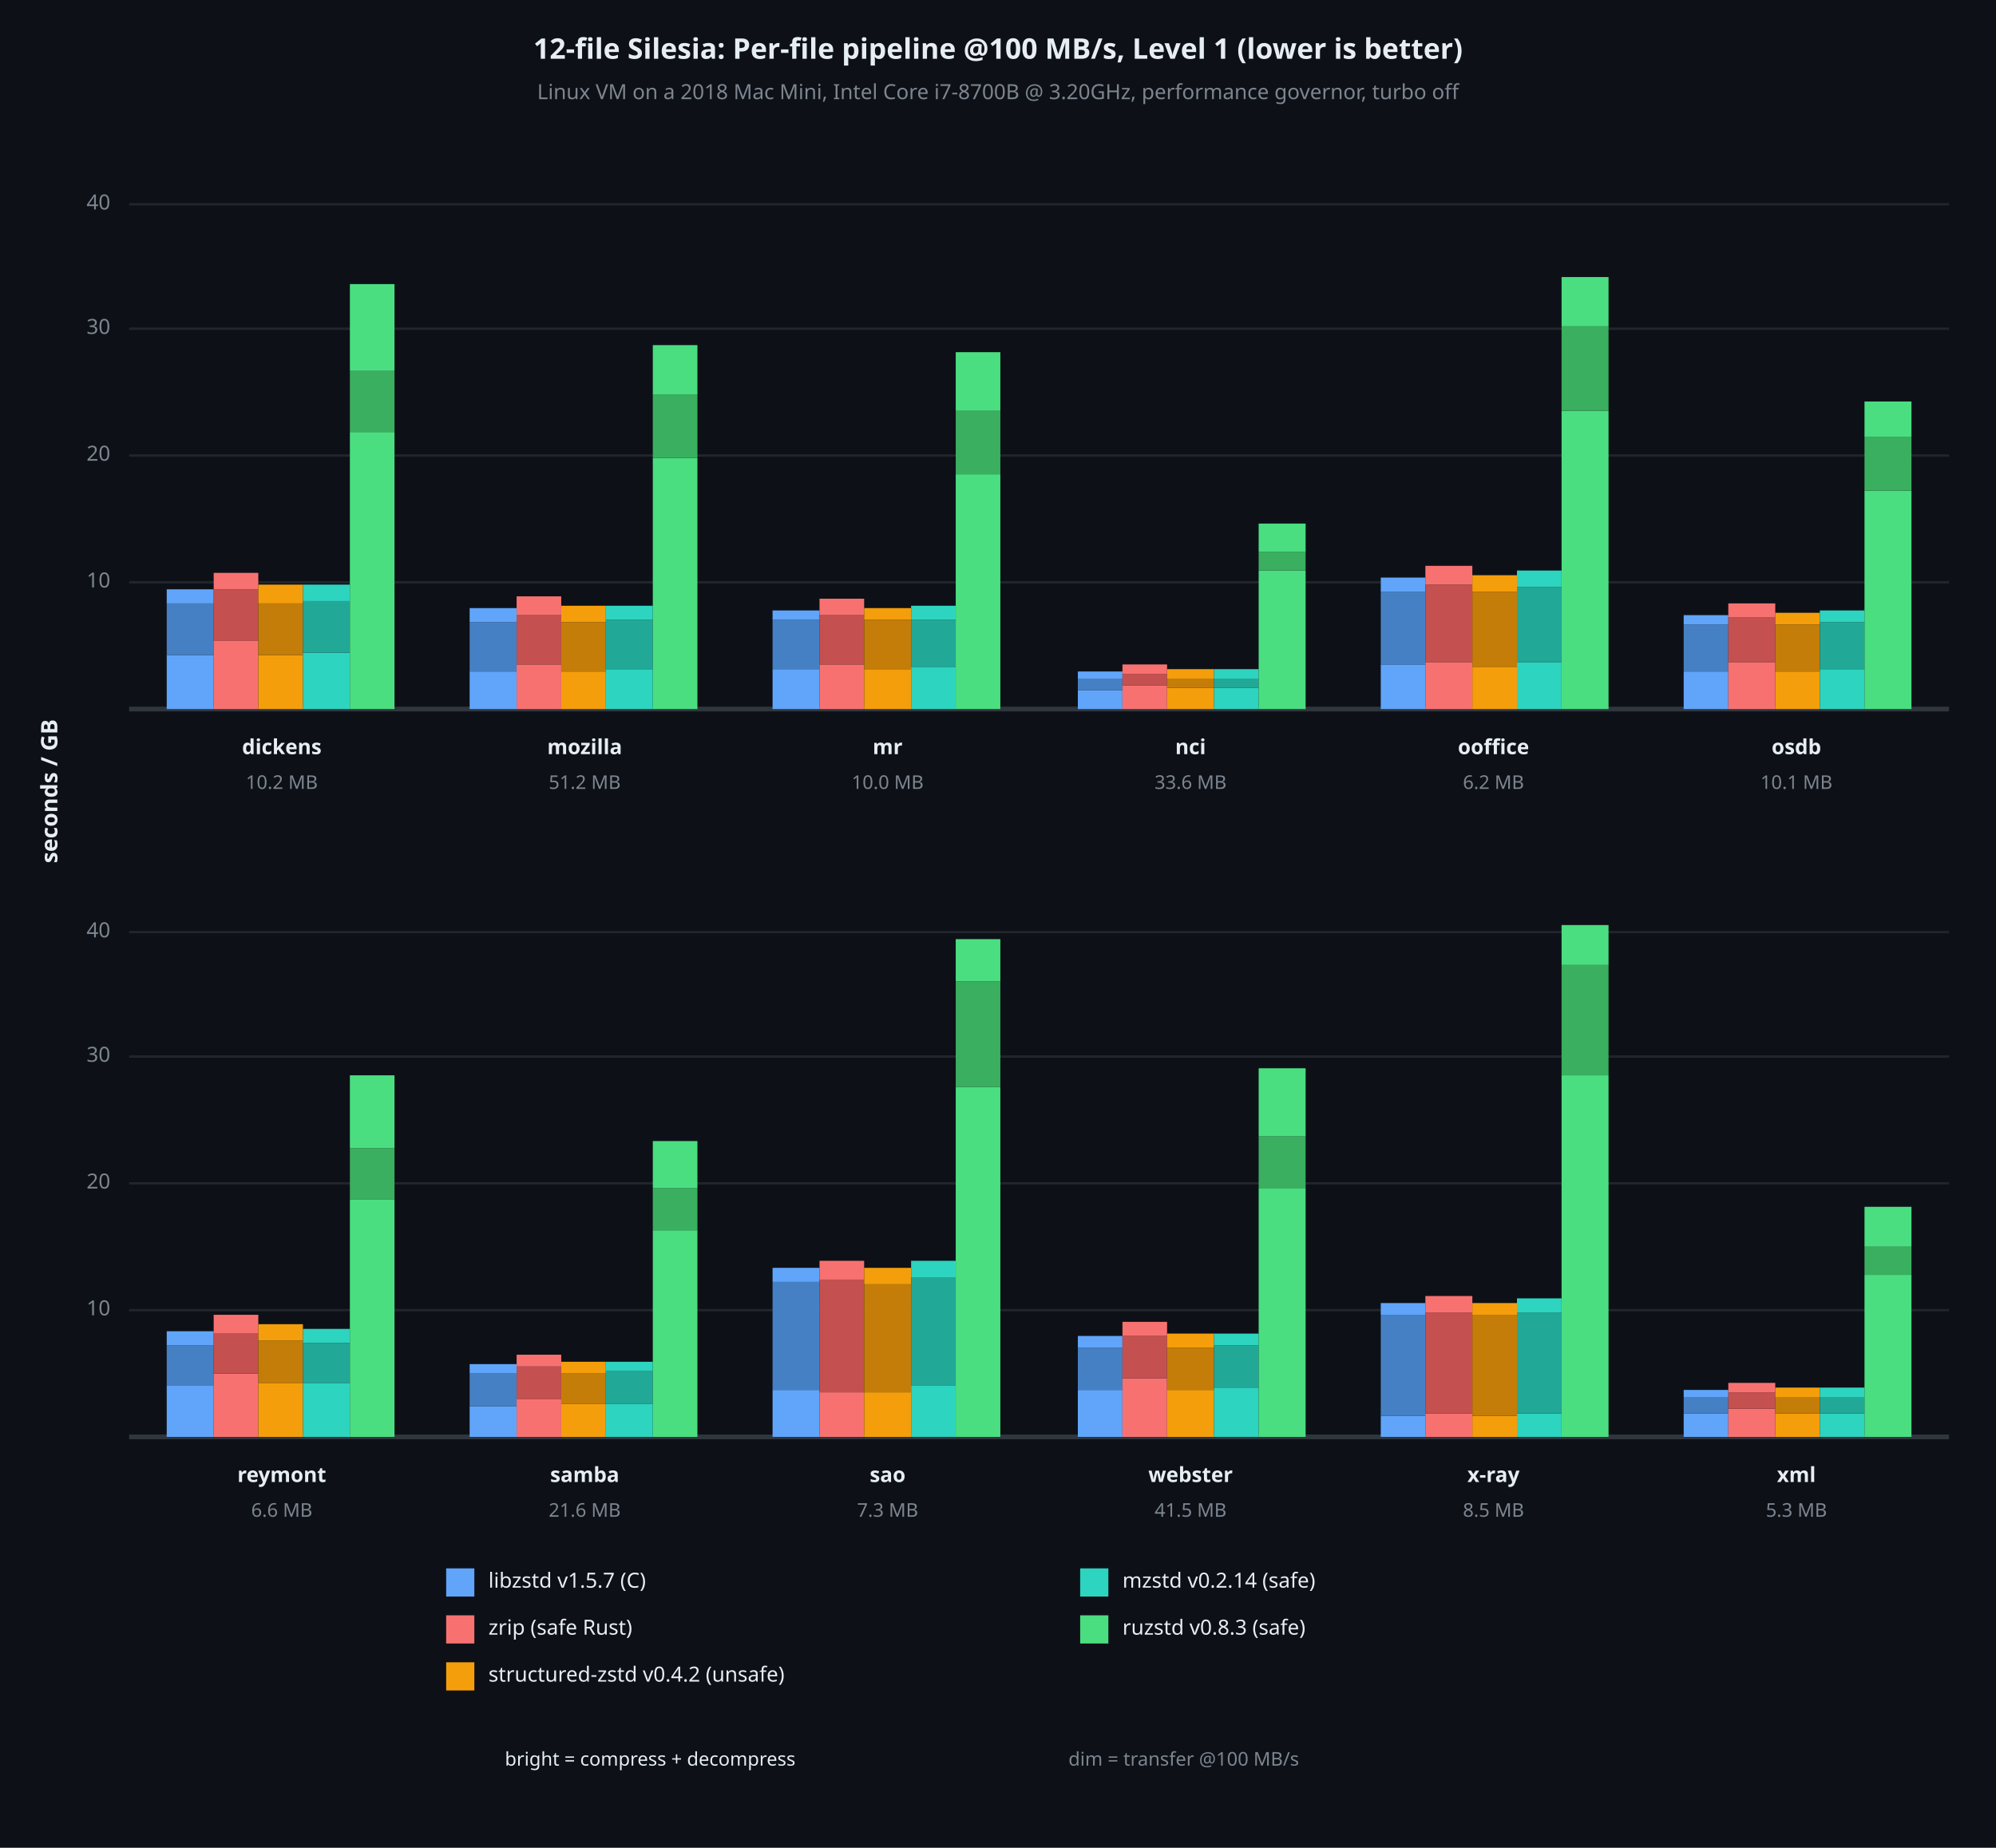
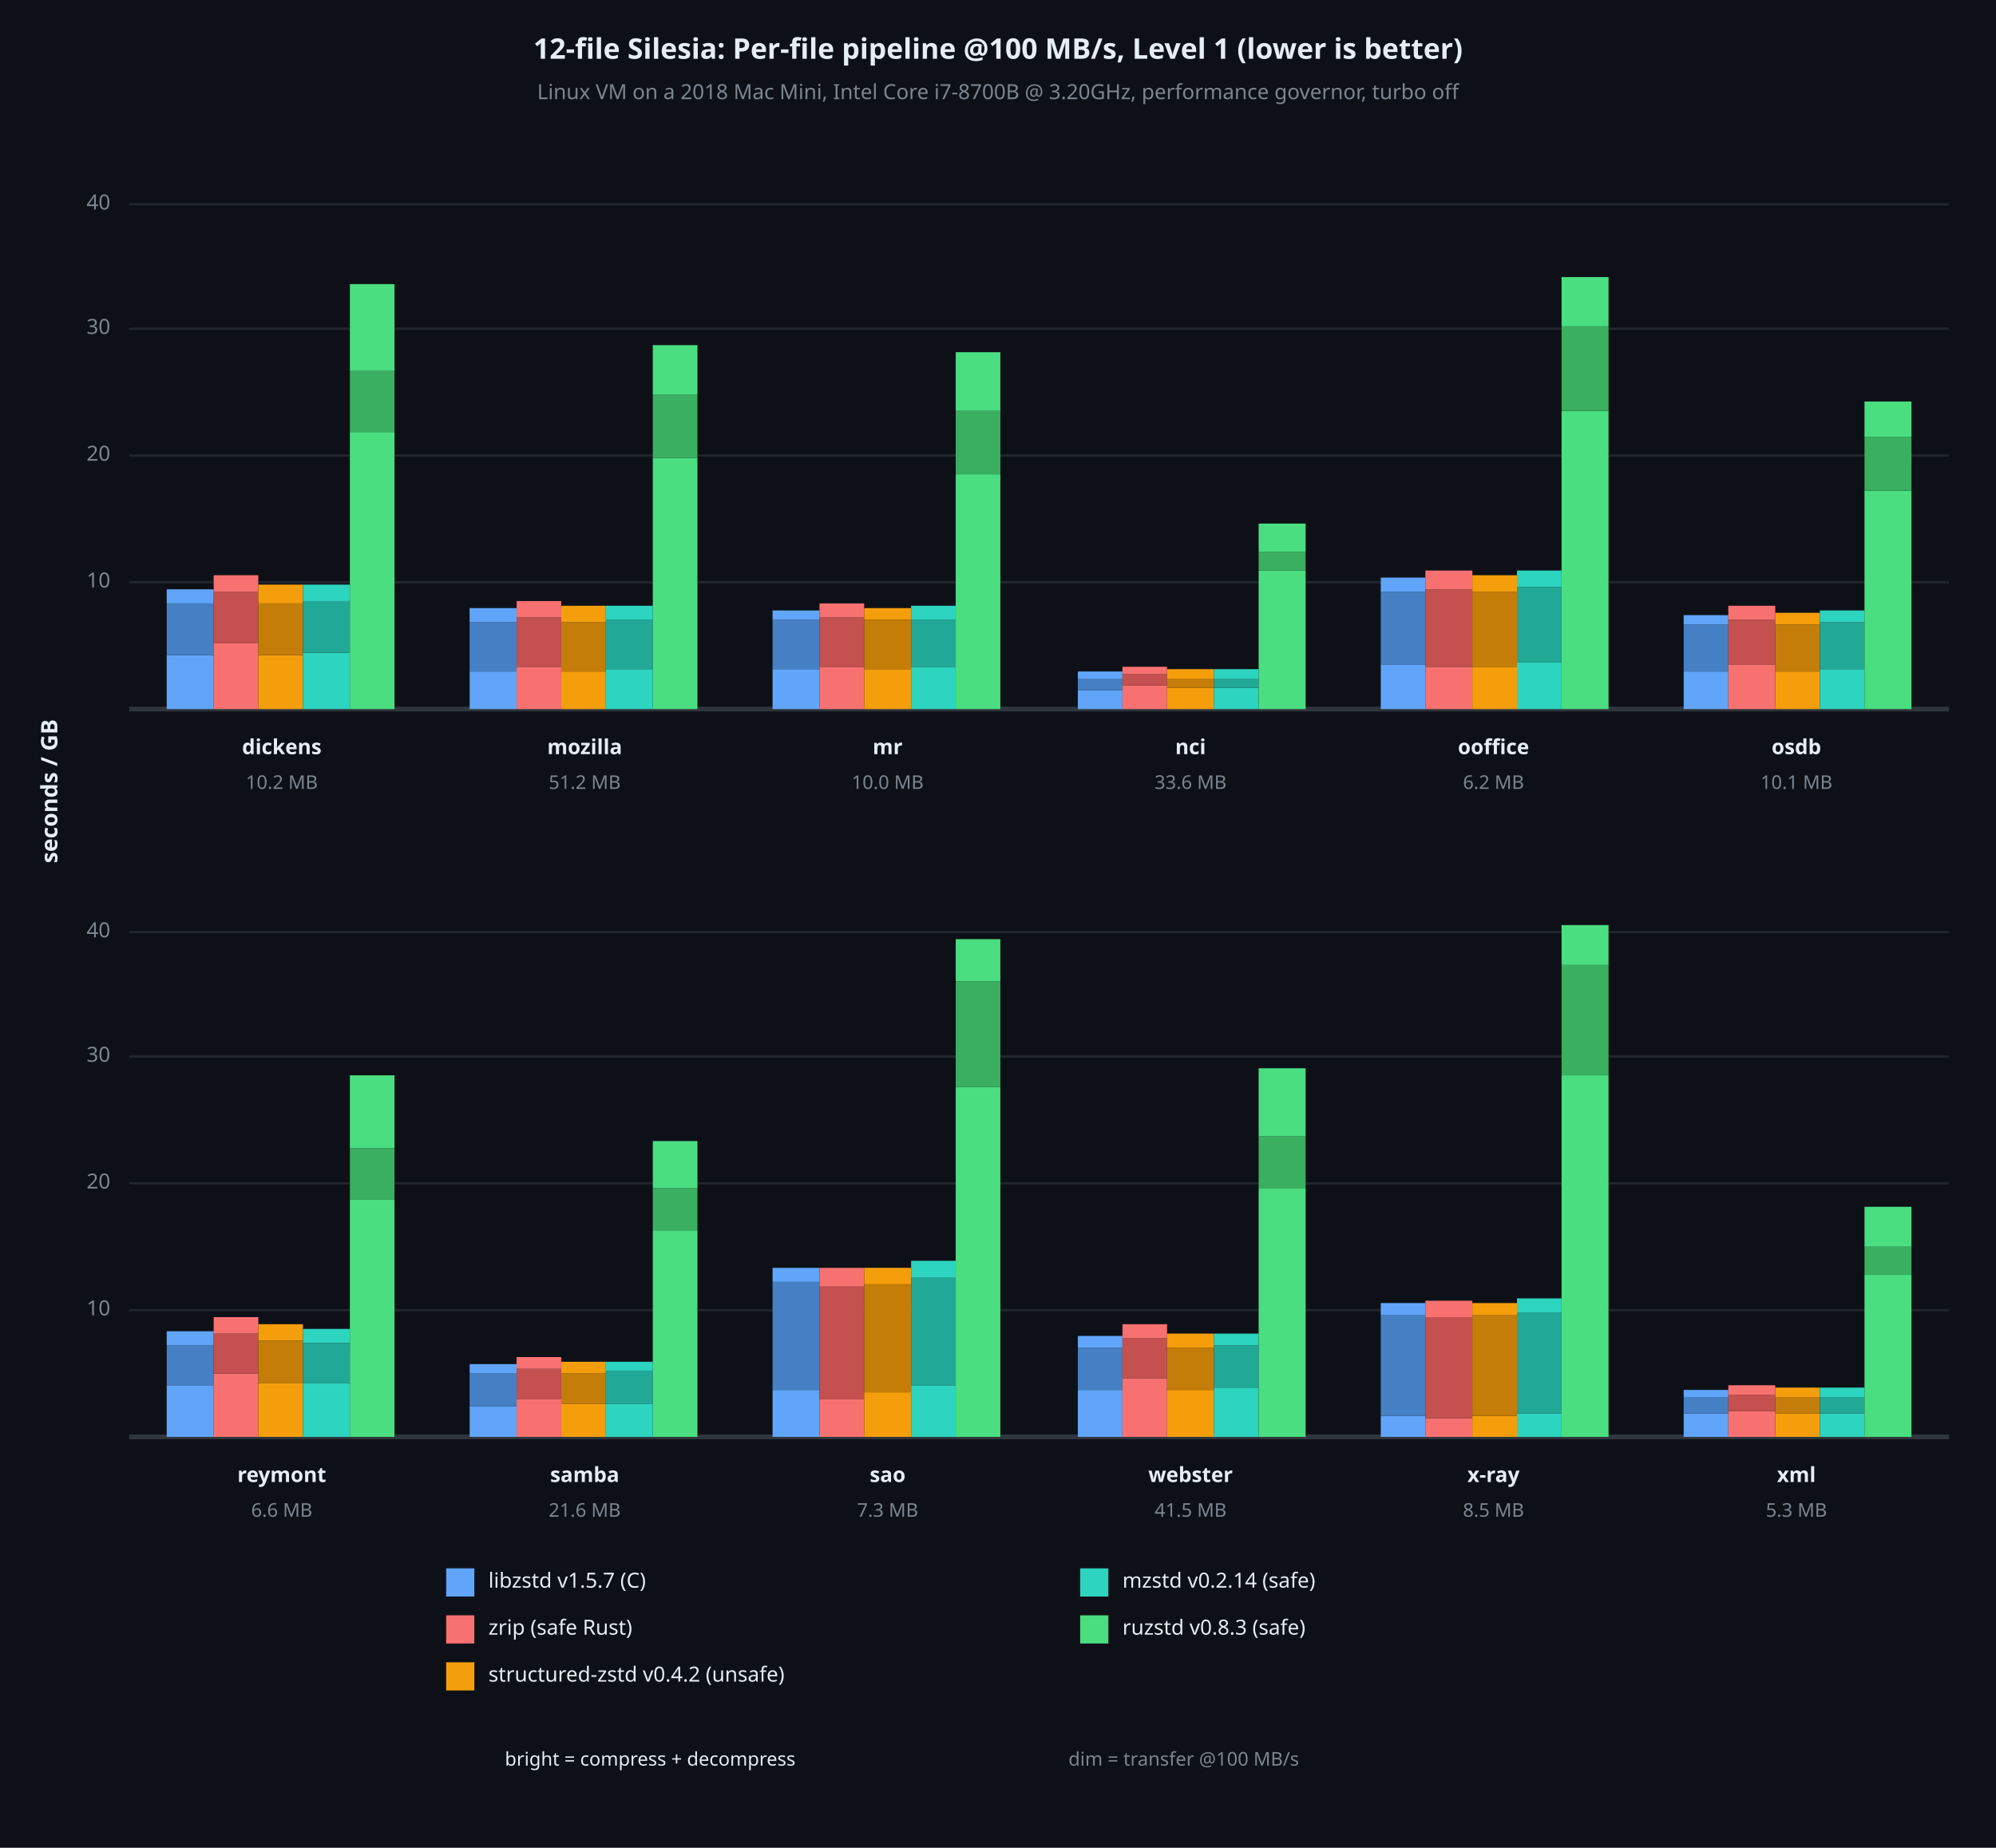
<svg xmlns="http://www.w3.org/2000/svg" viewBox="0 0 850 787" font-family="system-ui, -apple-system, sans-serif">
  <rect x="0" y="0" width="850" height="787" opacity="1" fill="#0D1117" stroke="none" />
  <text x="425" y="22" dy="0.5ex" text-anchor="middle" font-family="sans-serif" font-size="12.097" opacity="1" fill="#E6EDF3" font-weight="bold">
12-file Silesia: Per-file pipeline @100 MB/s, Level 1 (lower is better)
</text>
  <text x="425" y="40" dy="0.5ex" text-anchor="middle" font-family="sans-serif" font-size="8.871" opacity="1" fill="#7D8590">
Linux VM on a 2018 Mac Mini, Intel Core i7-8700B @ 3.20GHz, performance governor, turbo off
</text>
  <text x="22" y="337" dy="0.5ex" text-anchor="middle" font-family="sans-serif" font-size="9.677" opacity="1" fill="#E6EDF3" font-weight="bold" transform="rotate(270, 22, 337)">
seconds / GB
</text>
  <polyline fill="none" opacity="1" stroke="#21262D" stroke-width="1" points="55,248 830,248 " />
  <text x="47" y="248" dy="0.5ex" text-anchor="end" font-family="sans-serif" font-size="8.871" opacity="1" fill="#7D8590">
10
</text>
  <polyline fill="none" opacity="1" stroke="#21262D" stroke-width="1" points="55,194 830,194 " />
  <text x="47" y="194" dy="0.5ex" text-anchor="end" font-family="sans-serif" font-size="8.871" opacity="1" fill="#7D8590">
20
</text>
  <polyline fill="none" opacity="1" stroke="#21262D" stroke-width="1" points="55,140 830,140 " />
  <text x="47" y="140" dy="0.5ex" text-anchor="end" font-family="sans-serif" font-size="8.871" opacity="1" fill="#7D8590">
30
</text>
  <polyline fill="none" opacity="1" stroke="#21262D" stroke-width="1" points="55,87 830,87 " />
  <text x="47" y="87" dy="0.5ex" text-anchor="end" font-family="sans-serif" font-size="8.871" opacity="1" fill="#7D8590">
40
</text>
  <polyline fill="none" opacity="1" stroke="#30363D" stroke-width="2" points="55,302 830,302 " />
  <rect x="71" y="279" width="20" height="23" opacity="1" fill="#60A5FA" stroke="none" />
  <rect x="71" y="257" width="20" height="22" opacity="1" fill="#4680C4" stroke="none" />
  <rect x="71" y="251" width="20" height="6" opacity="1" fill="#60A5FA" stroke="none" />
-   <rect x="91" y="273" width="19" height="29" opacity="1" fill="#F87171" stroke="none" />
-   <rect x="91" y="251" width="19" height="22" opacity="1" fill="#C45050" stroke="none" />
-   <rect x="91" y="244" width="19" height="7" opacity="1" fill="#F87171" stroke="none" />
+   <rect x="91" y="274" width="19" height="28" opacity="1" fill="#F87171" stroke="none" />
+   <rect x="91" y="252" width="19" height="22" opacity="1" fill="#C45050" stroke="none" />
+   <rect x="91" y="245" width="19" height="7" opacity="1" fill="#F87171" stroke="none" />
  <rect x="110" y="279" width="19" height="23" opacity="1" fill="#F59E0B" stroke="none" />
  <rect x="110" y="257" width="19" height="22" opacity="1" fill="#C47D08" stroke="none" />
  <rect x="110" y="249" width="19" height="8" opacity="1" fill="#F59E0B" stroke="none" />
  <rect x="129" y="278" width="20" height="24" opacity="1" fill="#2DD4BF" stroke="none" />
  <rect x="129" y="256" width="20" height="22" opacity="1" fill="#22A896" stroke="none" />
  <rect x="129" y="249" width="20" height="7" opacity="1" fill="#2DD4BF" stroke="none" />
  <rect x="149" y="184" width="19" height="118" opacity="1" fill="#4ADE80" stroke="none" />
  <rect x="149" y="158" width="19" height="26" opacity="1" fill="#3AAF60" stroke="none" />
  <rect x="149" y="121" width="19" height="37" opacity="1" fill="#4ADE80" stroke="none" />
  <text x="120" y="319" dy="0.5ex" text-anchor="middle" font-family="sans-serif" font-size="8.871" opacity="1" fill="#E6EDF3" font-weight="bold">
dickens
</text>
  <text x="120" y="334" dy="0.5ex" text-anchor="middle" font-family="sans-serif" font-size="8.065" opacity="1" fill="#7D8590">
10.2 MB
</text>
  <rect x="200" y="286" width="20" height="16" opacity="1" fill="#60A5FA" stroke="none" />
  <rect x="200" y="265" width="20" height="21" opacity="1" fill="#4680C4" stroke="none" />
  <rect x="200" y="259" width="20" height="6" opacity="1" fill="#60A5FA" stroke="none" />
-   <rect x="220" y="283" width="19" height="19" opacity="1" fill="#F87171" stroke="none" />
-   <rect x="220" y="262" width="19" height="21" opacity="1" fill="#C45050" stroke="none" />
-   <rect x="220" y="254" width="19" height="8" opacity="1" fill="#F87171" stroke="none" />
+   <rect x="220" y="284" width="19" height="18" opacity="1" fill="#F87171" stroke="none" />
+   <rect x="220" y="263" width="19" height="21" opacity="1" fill="#C45050" stroke="none" />
+   <rect x="220" y="256" width="19" height="7" opacity="1" fill="#F87171" stroke="none" />
  <rect x="239" y="286" width="19" height="16" opacity="1" fill="#F59E0B" stroke="none" />
  <rect x="239" y="265" width="19" height="21" opacity="1" fill="#C47D08" stroke="none" />
  <rect x="239" y="258" width="19" height="7" opacity="1" fill="#F59E0B" stroke="none" />
  <rect x="258" y="285" width="20" height="17" opacity="1" fill="#2DD4BF" stroke="none" />
  <rect x="258" y="264" width="20" height="21" opacity="1" fill="#22A896" stroke="none" />
  <rect x="258" y="258" width="20" height="6" opacity="1" fill="#2DD4BF" stroke="none" />
  <rect x="278" y="195" width="19" height="107" opacity="1" fill="#4ADE80" stroke="none" />
  <rect x="278" y="168" width="19" height="27" opacity="1" fill="#3AAF60" stroke="none" />
  <rect x="278" y="147" width="19" height="21" opacity="1" fill="#4ADE80" stroke="none" />
  <text x="249" y="319" dy="0.5ex" text-anchor="middle" font-family="sans-serif" font-size="8.871" opacity="1" fill="#E6EDF3" font-weight="bold">
mozilla
</text>
  <text x="249" y="334" dy="0.5ex" text-anchor="middle" font-family="sans-serif" font-size="8.065" opacity="1" fill="#7D8590">
51.2 MB
</text>
  <rect x="329" y="285" width="20" height="17" opacity="1" fill="#60A5FA" stroke="none" />
  <rect x="329" y="264" width="20" height="21" opacity="1" fill="#4680C4" stroke="none" />
  <rect x="329" y="260" width="20" height="4" opacity="1" fill="#60A5FA" stroke="none" />
-   <rect x="349" y="283" width="19" height="19" opacity="1" fill="#F87171" stroke="none" />
-   <rect x="349" y="262" width="19" height="21" opacity="1" fill="#C45050" stroke="none" />
-   <rect x="349" y="255" width="19" height="7" opacity="1" fill="#F87171" stroke="none" />
+   <rect x="349" y="284" width="19" height="18" opacity="1" fill="#F87171" stroke="none" />
+   <rect x="349" y="263" width="19" height="21" opacity="1" fill="#C45050" stroke="none" />
+   <rect x="349" y="257" width="19" height="6" opacity="1" fill="#F87171" stroke="none" />
  <rect x="368" y="285" width="20" height="17" opacity="1" fill="#F59E0B" stroke="none" />
  <rect x="368" y="264" width="20" height="21" opacity="1" fill="#C47D08" stroke="none" />
  <rect x="368" y="259" width="20" height="5" opacity="1" fill="#F59E0B" stroke="none" />
  <rect x="388" y="284" width="19" height="18" opacity="1" fill="#2DD4BF" stroke="none" />
  <rect x="388" y="264" width="19" height="20" opacity="1" fill="#22A896" stroke="none" />
  <rect x="388" y="258" width="19" height="6" opacity="1" fill="#2DD4BF" stroke="none" />
  <rect x="407" y="202" width="19" height="100" opacity="1" fill="#4ADE80" stroke="none" />
  <rect x="407" y="175" width="19" height="27" opacity="1" fill="#3AAF60" stroke="none" />
  <rect x="407" y="150" width="19" height="25" opacity="1" fill="#4ADE80" stroke="none" />
  <text x="378" y="319" dy="0.5ex" text-anchor="middle" font-family="sans-serif" font-size="8.871" opacity="1" fill="#E6EDF3" font-weight="bold">
mr
</text>
  <text x="378" y="334" dy="0.5ex" text-anchor="middle" font-family="sans-serif" font-size="8.065" opacity="1" fill="#7D8590">
10.0 MB
</text>
  <rect x="459" y="294" width="19" height="8" opacity="1" fill="#60A5FA" stroke="none" />
  <rect x="459" y="289" width="19" height="5" opacity="1" fill="#4680C4" stroke="none" />
  <rect x="459" y="286" width="19" height="3" opacity="1" fill="#60A5FA" stroke="none" />
  <rect x="478" y="292" width="19" height="10" opacity="1" fill="#F87171" stroke="none" />
  <rect x="478" y="287" width="19" height="5" opacity="1" fill="#C45050" stroke="none" />
-   <rect x="478" y="283" width="19" height="4" opacity="1" fill="#F87171" stroke="none" />
+   <rect x="478" y="284" width="19" height="3" opacity="1" fill="#F87171" stroke="none" />
  <rect x="497" y="293" width="20" height="9" opacity="1" fill="#F59E0B" stroke="none" />
  <rect x="497" y="289" width="20" height="4" opacity="1" fill="#C47D08" stroke="none" />
  <rect x="497" y="285" width="20" height="4" opacity="1" fill="#F59E0B" stroke="none" />
  <rect x="517" y="293" width="19" height="9" opacity="1" fill="#2DD4BF" stroke="none" />
  <rect x="517" y="289" width="19" height="4" opacity="1" fill="#22A896" stroke="none" />
  <rect x="517" y="285" width="19" height="4" opacity="1" fill="#2DD4BF" stroke="none" />
  <rect x="536" y="243" width="20" height="59" opacity="1" fill="#4ADE80" stroke="none" />
  <rect x="536" y="235" width="20" height="8" opacity="1" fill="#3AAF60" stroke="none" />
  <rect x="536" y="223" width="20" height="12" opacity="1" fill="#4ADE80" stroke="none" />
  <text x="507" y="319" dy="0.5ex" text-anchor="middle" font-family="sans-serif" font-size="8.871" opacity="1" fill="#E6EDF3" font-weight="bold">
nci
</text>
  <text x="507" y="334" dy="0.5ex" text-anchor="middle" font-family="sans-serif" font-size="8.065" opacity="1" fill="#7D8590">
33.6 MB
</text>
  <rect x="588" y="283" width="19" height="19" opacity="1" fill="#60A5FA" stroke="none" />
  <rect x="588" y="252" width="19" height="31" opacity="1" fill="#4680C4" stroke="none" />
  <rect x="588" y="246" width="19" height="6" opacity="1" fill="#60A5FA" stroke="none" />
-   <rect x="607" y="282" width="20" height="20" opacity="1" fill="#F87171" stroke="none" />
-   <rect x="607" y="249" width="20" height="33" opacity="1" fill="#C45050" stroke="none" />
-   <rect x="607" y="241" width="20" height="8" opacity="1" fill="#F87171" stroke="none" />
+   <rect x="607" y="284" width="20" height="18" opacity="1" fill="#F87171" stroke="none" />
+   <rect x="607" y="251" width="20" height="33" opacity="1" fill="#C45050" stroke="none" />
+   <rect x="607" y="243" width="20" height="8" opacity="1" fill="#F87171" stroke="none" />
  <rect x="627" y="284" width="19" height="18" opacity="1" fill="#F59E0B" stroke="none" />
  <rect x="627" y="252" width="19" height="32" opacity="1" fill="#C47D08" stroke="none" />
  <rect x="627" y="245" width="19" height="7" opacity="1" fill="#F59E0B" stroke="none" />
  <rect x="646" y="282" width="19" height="20" opacity="1" fill="#2DD4BF" stroke="none" />
  <rect x="646" y="250" width="19" height="32" opacity="1" fill="#22A896" stroke="none" />
  <rect x="646" y="243" width="19" height="7" opacity="1" fill="#2DD4BF" stroke="none" />
  <rect x="665" y="175" width="20" height="127" opacity="1" fill="#4ADE80" stroke="none" />
  <rect x="665" y="139" width="20" height="36" opacity="1" fill="#3AAF60" stroke="none" />
  <rect x="665" y="118" width="20" height="21" opacity="1" fill="#4ADE80" stroke="none" />
  <text x="636" y="319" dy="0.5ex" text-anchor="middle" font-family="sans-serif" font-size="8.871" opacity="1" fill="#E6EDF3" font-weight="bold">
ooffice
</text>
  <text x="636" y="334" dy="0.5ex" text-anchor="middle" font-family="sans-serif" font-size="8.065" opacity="1" fill="#7D8590">
6.2 MB
</text>
  <rect x="717" y="286" width="19" height="16" opacity="1" fill="#60A5FA" stroke="none" />
  <rect x="717" y="266" width="19" height="20" opacity="1" fill="#4680C4" stroke="none" />
  <rect x="717" y="262" width="19" height="4" opacity="1" fill="#60A5FA" stroke="none" />
-   <rect x="736" y="282" width="20" height="20" opacity="1" fill="#F87171" stroke="none" />
-   <rect x="736" y="263" width="20" height="19" opacity="1" fill="#C45050" stroke="none" />
-   <rect x="736" y="257" width="20" height="6" opacity="1" fill="#F87171" stroke="none" />
+   <rect x="736" y="283" width="20" height="19" opacity="1" fill="#F87171" stroke="none" />
+   <rect x="736" y="264" width="20" height="19" opacity="1" fill="#C45050" stroke="none" />
+   <rect x="736" y="258" width="20" height="6" opacity="1" fill="#F87171" stroke="none" />
  <rect x="756" y="286" width="19" height="16" opacity="1" fill="#F59E0B" stroke="none" />
  <rect x="756" y="266" width="19" height="20" opacity="1" fill="#C47D08" stroke="none" />
  <rect x="756" y="261" width="19" height="5" opacity="1" fill="#F59E0B" stroke="none" />
  <rect x="775" y="285" width="19" height="17" opacity="1" fill="#2DD4BF" stroke="none" />
  <rect x="775" y="265" width="19" height="20" opacity="1" fill="#22A896" stroke="none" />
  <rect x="775" y="260" width="19" height="5" opacity="1" fill="#2DD4BF" stroke="none" />
  <rect x="794" y="209" width="20" height="93" opacity="1" fill="#4ADE80" stroke="none" />
  <rect x="794" y="186" width="20" height="23" opacity="1" fill="#3AAF60" stroke="none" />
  <rect x="794" y="171" width="20" height="15" opacity="1" fill="#4ADE80" stroke="none" />
  <text x="765" y="319" dy="0.5ex" text-anchor="middle" font-family="sans-serif" font-size="8.871" opacity="1" fill="#E6EDF3" font-weight="bold">
osdb
</text>
  <text x="765" y="334" dy="0.5ex" text-anchor="middle" font-family="sans-serif" font-size="8.065" opacity="1" fill="#7D8590">
10.1 MB
</text>
  <polyline fill="none" opacity="1" stroke="#21262D" stroke-width="1" points="55,558 830,558 " />
  <text x="47" y="558" dy="0.5ex" text-anchor="end" font-family="sans-serif" font-size="8.871" opacity="1" fill="#7D8590">
10
</text>
  <polyline fill="none" opacity="1" stroke="#21262D" stroke-width="1" points="55,504 830,504 " />
  <text x="47" y="504" dy="0.5ex" text-anchor="end" font-family="sans-serif" font-size="8.871" opacity="1" fill="#7D8590">
20
</text>
  <polyline fill="none" opacity="1" stroke="#21262D" stroke-width="1" points="55,450 830,450 " />
  <text x="47" y="450" dy="0.5ex" text-anchor="end" font-family="sans-serif" font-size="8.871" opacity="1" fill="#7D8590">
30
</text>
  <polyline fill="none" opacity="1" stroke="#21262D" stroke-width="1" points="55,397 830,397 " />
  <text x="47" y="397" dy="0.5ex" text-anchor="end" font-family="sans-serif" font-size="8.871" opacity="1" fill="#7D8590">
40
</text>
  <polyline fill="none" opacity="1" stroke="#30363D" stroke-width="2" points="55,612 830,612 " />
  <rect x="71" y="590" width="20" height="22" opacity="1" fill="#60A5FA" stroke="none" />
  <rect x="71" y="573" width="20" height="17" opacity="1" fill="#4680C4" stroke="none" />
  <rect x="71" y="567" width="20" height="6" opacity="1" fill="#60A5FA" stroke="none" />
  <rect x="91" y="585" width="19" height="27" opacity="1" fill="#F87171" stroke="none" />
  <rect x="91" y="568" width="19" height="17" opacity="1" fill="#C45050" stroke="none" />
-   <rect x="91" y="560" width="19" height="8" opacity="1" fill="#F87171" stroke="none" />
+   <rect x="91" y="561" width="19" height="7" opacity="1" fill="#F87171" stroke="none" />
  <rect x="110" y="589" width="19" height="23" opacity="1" fill="#F59E0B" stroke="none" />
  <rect x="110" y="571" width="19" height="18" opacity="1" fill="#C47D08" stroke="none" />
  <rect x="110" y="564" width="19" height="7" opacity="1" fill="#F59E0B" stroke="none" />
  <rect x="129" y="589" width="20" height="23" opacity="1" fill="#2DD4BF" stroke="none" />
  <rect x="129" y="572" width="20" height="17" opacity="1" fill="#22A896" stroke="none" />
  <rect x="129" y="566" width="20" height="6" opacity="1" fill="#2DD4BF" stroke="none" />
  <rect x="149" y="511" width="19" height="101" opacity="1" fill="#4ADE80" stroke="none" />
  <rect x="149" y="489" width="19" height="22" opacity="1" fill="#3AAF60" stroke="none" />
  <rect x="149" y="458" width="19" height="31" opacity="1" fill="#4ADE80" stroke="none" />
  <text x="120" y="629" dy="0.5ex" text-anchor="middle" font-family="sans-serif" font-size="8.871" opacity="1" fill="#E6EDF3" font-weight="bold">
reymont
</text>
  <text x="120" y="644" dy="0.5ex" text-anchor="middle" font-family="sans-serif" font-size="8.065" opacity="1" fill="#7D8590">
6.6 MB
</text>
  <rect x="200" y="599" width="20" height="13" opacity="1" fill="#60A5FA" stroke="none" />
  <rect x="200" y="585" width="20" height="14" opacity="1" fill="#4680C4" stroke="none" />
  <rect x="200" y="581" width="20" height="4" opacity="1" fill="#60A5FA" stroke="none" />
  <rect x="220" y="596" width="19" height="16" opacity="1" fill="#F87171" stroke="none" />
-   <rect x="220" y="582" width="19" height="14" opacity="1" fill="#C45050" stroke="none" />
-   <rect x="220" y="577" width="19" height="5" opacity="1" fill="#F87171" stroke="none" />
+   <rect x="220" y="583" width="19" height="13" opacity="1" fill="#C45050" stroke="none" />
+   <rect x="220" y="578" width="19" height="5" opacity="1" fill="#F87171" stroke="none" />
  <rect x="239" y="598" width="19" height="14" opacity="1" fill="#F59E0B" stroke="none" />
  <rect x="239" y="585" width="19" height="13" opacity="1" fill="#C47D08" stroke="none" />
  <rect x="239" y="580" width="19" height="5" opacity="1" fill="#F59E0B" stroke="none" />
  <rect x="258" y="598" width="20" height="14" opacity="1" fill="#2DD4BF" stroke="none" />
  <rect x="258" y="584" width="20" height="14" opacity="1" fill="#22A896" stroke="none" />
  <rect x="258" y="580" width="20" height="4" opacity="1" fill="#2DD4BF" stroke="none" />
  <rect x="278" y="524" width="19" height="88" opacity="1" fill="#4ADE80" stroke="none" />
  <rect x="278" y="506" width="19" height="18" opacity="1" fill="#3AAF60" stroke="none" />
  <rect x="278" y="486" width="19" height="20" opacity="1" fill="#4ADE80" stroke="none" />
  <text x="249" y="629" dy="0.5ex" text-anchor="middle" font-family="sans-serif" font-size="8.871" opacity="1" fill="#E6EDF3" font-weight="bold">
samba
</text>
  <text x="249" y="644" dy="0.5ex" text-anchor="middle" font-family="sans-serif" font-size="8.065" opacity="1" fill="#7D8590">
21.6 MB
</text>
  <rect x="329" y="592" width="20" height="20" opacity="1" fill="#60A5FA" stroke="none" />
  <rect x="329" y="546" width="20" height="46" opacity="1" fill="#4680C4" stroke="none" />
  <rect x="329" y="540" width="20" height="6" opacity="1" fill="#60A5FA" stroke="none" />
-   <rect x="349" y="593" width="19" height="19" opacity="1" fill="#F87171" stroke="none" />
-   <rect x="349" y="545" width="19" height="48" opacity="1" fill="#C45050" stroke="none" />
-   <rect x="349" y="537" width="19" height="8" opacity="1" fill="#F87171" stroke="none" />
+   <rect x="349" y="596" width="19" height="16" opacity="1" fill="#F87171" stroke="none" />
+   <rect x="349" y="548" width="19" height="48" opacity="1" fill="#C45050" stroke="none" />
+   <rect x="349" y="540" width="19" height="8" opacity="1" fill="#F87171" stroke="none" />
  <rect x="368" y="593" width="20" height="19" opacity="1" fill="#F59E0B" stroke="none" />
  <rect x="368" y="547" width="20" height="46" opacity="1" fill="#C47D08" stroke="none" />
  <rect x="368" y="540" width="20" height="7" opacity="1" fill="#F59E0B" stroke="none" />
  <rect x="388" y="590" width="19" height="22" opacity="1" fill="#2DD4BF" stroke="none" />
  <rect x="388" y="544" width="19" height="46" opacity="1" fill="#22A896" stroke="none" />
  <rect x="388" y="537" width="19" height="7" opacity="1" fill="#2DD4BF" stroke="none" />
  <rect x="407" y="463" width="19" height="149" opacity="1" fill="#4ADE80" stroke="none" />
  <rect x="407" y="418" width="19" height="45" opacity="1" fill="#3AAF60" stroke="none" />
  <rect x="407" y="400" width="19" height="18" opacity="1" fill="#4ADE80" stroke="none" />
  <text x="378" y="629" dy="0.5ex" text-anchor="middle" font-family="sans-serif" font-size="8.871" opacity="1" fill="#E6EDF3" font-weight="bold">
sao
</text>
  <text x="378" y="644" dy="0.5ex" text-anchor="middle" font-family="sans-serif" font-size="8.065" opacity="1" fill="#7D8590">
7.3 MB
</text>
  <rect x="459" y="592" width="19" height="20" opacity="1" fill="#60A5FA" stroke="none" />
  <rect x="459" y="574" width="19" height="18" opacity="1" fill="#4680C4" stroke="none" />
  <rect x="459" y="569" width="19" height="5" opacity="1" fill="#60A5FA" stroke="none" />
  <rect x="478" y="587" width="19" height="25" opacity="1" fill="#F87171" stroke="none" />
-   <rect x="478" y="569" width="19" height="18" opacity="1" fill="#C45050" stroke="none" />
-   <rect x="478" y="563" width="19" height="6" opacity="1" fill="#F87171" stroke="none" />
+   <rect x="478" y="570" width="19" height="17" opacity="1" fill="#C45050" stroke="none" />
+   <rect x="478" y="564" width="19" height="6" opacity="1" fill="#F87171" stroke="none" />
  <rect x="497" y="592" width="20" height="20" opacity="1" fill="#F59E0B" stroke="none" />
  <rect x="497" y="574" width="20" height="18" opacity="1" fill="#C47D08" stroke="none" />
  <rect x="497" y="568" width="20" height="6" opacity="1" fill="#F59E0B" stroke="none" />
  <rect x="517" y="591" width="19" height="21" opacity="1" fill="#2DD4BF" stroke="none" />
  <rect x="517" y="573" width="19" height="18" opacity="1" fill="#22A896" stroke="none" />
  <rect x="517" y="568" width="19" height="5" opacity="1" fill="#2DD4BF" stroke="none" />
  <rect x="536" y="506" width="20" height="106" opacity="1" fill="#4ADE80" stroke="none" />
  <rect x="536" y="484" width="20" height="22" opacity="1" fill="#3AAF60" stroke="none" />
  <rect x="536" y="455" width="20" height="29" opacity="1" fill="#4ADE80" stroke="none" />
  <text x="507" y="629" dy="0.5ex" text-anchor="middle" font-family="sans-serif" font-size="8.871" opacity="1" fill="#E6EDF3" font-weight="bold">
webster
</text>
  <text x="507" y="644" dy="0.5ex" text-anchor="middle" font-family="sans-serif" font-size="8.065" opacity="1" fill="#7D8590">
41.5 MB
</text>
  <rect x="588" y="603" width="19" height="9" opacity="1" fill="#60A5FA" stroke="none" />
  <rect x="588" y="560" width="19" height="43" opacity="1" fill="#4680C4" stroke="none" />
  <rect x="588" y="555" width="19" height="5" opacity="1" fill="#60A5FA" stroke="none" />
-   <rect x="607" y="602" width="20" height="10" opacity="1" fill="#F87171" stroke="none" />
-   <rect x="607" y="559" width="20" height="43" opacity="1" fill="#C45050" stroke="none" />
-   <rect x="607" y="552" width="20" height="7" opacity="1" fill="#F87171" stroke="none" />
+   <rect x="607" y="604" width="20" height="8" opacity="1" fill="#F87171" stroke="none" />
+   <rect x="607" y="561" width="20" height="43" opacity="1" fill="#C45050" stroke="none" />
+   <rect x="607" y="554" width="20" height="7" opacity="1" fill="#F87171" stroke="none" />
  <rect x="627" y="603" width="19" height="9" opacity="1" fill="#F59E0B" stroke="none" />
  <rect x="627" y="560" width="19" height="43" opacity="1" fill="#C47D08" stroke="none" />
  <rect x="627" y="555" width="19" height="5" opacity="1" fill="#F59E0B" stroke="none" />
  <rect x="646" y="602" width="19" height="10" opacity="1" fill="#2DD4BF" stroke="none" />
  <rect x="646" y="559" width="19" height="43" opacity="1" fill="#22A896" stroke="none" />
  <rect x="646" y="553" width="19" height="6" opacity="1" fill="#2DD4BF" stroke="none" />
  <rect x="665" y="458" width="20" height="154" opacity="1" fill="#4ADE80" stroke="none" />
  <rect x="665" y="411" width="20" height="47" opacity="1" fill="#3AAF60" stroke="none" />
  <rect x="665" y="394" width="20" height="17" opacity="1" fill="#4ADE80" stroke="none" />
  <text x="636" y="629" dy="0.5ex" text-anchor="middle" font-family="sans-serif" font-size="8.871" opacity="1" fill="#E6EDF3" font-weight="bold">
x-ray
</text>
  <text x="636" y="644" dy="0.5ex" text-anchor="middle" font-family="sans-serif" font-size="8.065" opacity="1" fill="#7D8590">
8.5 MB
</text>
  <rect x="717" y="602" width="19" height="10" opacity="1" fill="#60A5FA" stroke="none" />
  <rect x="717" y="595" width="19" height="7" opacity="1" fill="#4680C4" stroke="none" />
  <rect x="717" y="592" width="19" height="3" opacity="1" fill="#60A5FA" stroke="none" />
-   <rect x="736" y="600" width="20" height="12" opacity="1" fill="#F87171" stroke="none" />
-   <rect x="736" y="593" width="20" height="7" opacity="1" fill="#C45050" stroke="none" />
-   <rect x="736" y="589" width="20" height="4" opacity="1" fill="#F87171" stroke="none" />
+   <rect x="736" y="601" width="20" height="11" opacity="1" fill="#F87171" stroke="none" />
+   <rect x="736" y="594" width="20" height="7" opacity="1" fill="#C45050" stroke="none" />
+   <rect x="736" y="590" width="20" height="4" opacity="1" fill="#F87171" stroke="none" />
  <rect x="756" y="602" width="19" height="10" opacity="1" fill="#F59E0B" stroke="none" />
  <rect x="756" y="595" width="19" height="7" opacity="1" fill="#C47D08" stroke="none" />
  <rect x="756" y="591" width="19" height="4" opacity="1" fill="#F59E0B" stroke="none" />
  <rect x="775" y="602" width="19" height="10" opacity="1" fill="#2DD4BF" stroke="none" />
  <rect x="775" y="595" width="19" height="7" opacity="1" fill="#22A896" stroke="none" />
  <rect x="775" y="591" width="19" height="4" opacity="1" fill="#2DD4BF" stroke="none" />
  <rect x="794" y="543" width="20" height="69" opacity="1" fill="#4ADE80" stroke="none" />
  <rect x="794" y="531" width="20" height="12" opacity="1" fill="#3AAF60" stroke="none" />
  <rect x="794" y="514" width="20" height="17" opacity="1" fill="#4ADE80" stroke="none" />
  <text x="765" y="629" dy="0.5ex" text-anchor="middle" font-family="sans-serif" font-size="8.871" opacity="1" fill="#E6EDF3" font-weight="bold">
xml
</text>
  <text x="765" y="644" dy="0.5ex" text-anchor="middle" font-family="sans-serif" font-size="8.065" opacity="1" fill="#7D8590">
5.3 MB
</text>
  <rect x="190" y="668" width="12" height="12" opacity="1" fill="#60A5FA" stroke="none" />
  <text x="208" y="674" dy="0.5ex" text-anchor="start" font-family="sans-serif" font-size="8.871" opacity="1" fill="#E6EDF3">
libzstd v1.5.7 (C)
</text>
  <rect x="190" y="688" width="12" height="12" opacity="1" fill="#F87171" stroke="none" />
  <text x="208" y="694" dy="0.5ex" text-anchor="start" font-family="sans-serif" font-size="8.871" opacity="1" fill="#E6EDF3">
zrip (safe Rust)
</text>
  <rect x="190" y="708" width="12" height="12" opacity="1" fill="#F59E0B" stroke="none" />
  <text x="208" y="714" dy="0.5ex" text-anchor="start" font-family="sans-serif" font-size="8.871" opacity="1" fill="#E6EDF3">
structured-zstd v0.4.2 (unsafe)
</text>
  <rect x="460" y="668" width="12" height="12" opacity="1" fill="#2DD4BF" stroke="none" />
  <text x="478" y="674" dy="0.5ex" text-anchor="start" font-family="sans-serif" font-size="8.871" opacity="1" fill="#E6EDF3">
mzstd v0.2.14 (safe)
</text>
  <rect x="460" y="688" width="12" height="12" opacity="1" fill="#4ADE80" stroke="none" />
  <text x="478" y="694" dy="0.5ex" text-anchor="start" font-family="sans-serif" font-size="8.871" opacity="1" fill="#E6EDF3">
ruzstd v0.8.3 (safe)
</text>
  <text x="215" y="750" dy="0.5ex" text-anchor="start" font-family="sans-serif" font-size="8.065" opacity="1" fill="#E6EDF3">
bright = compress + decompress
</text>
  <text x="455" y="750" dy="0.5ex" text-anchor="start" font-family="sans-serif" font-size="8.065" opacity="1" fill="#7D8590">
dim = transfer @100 MB/s
</text>
</svg>
